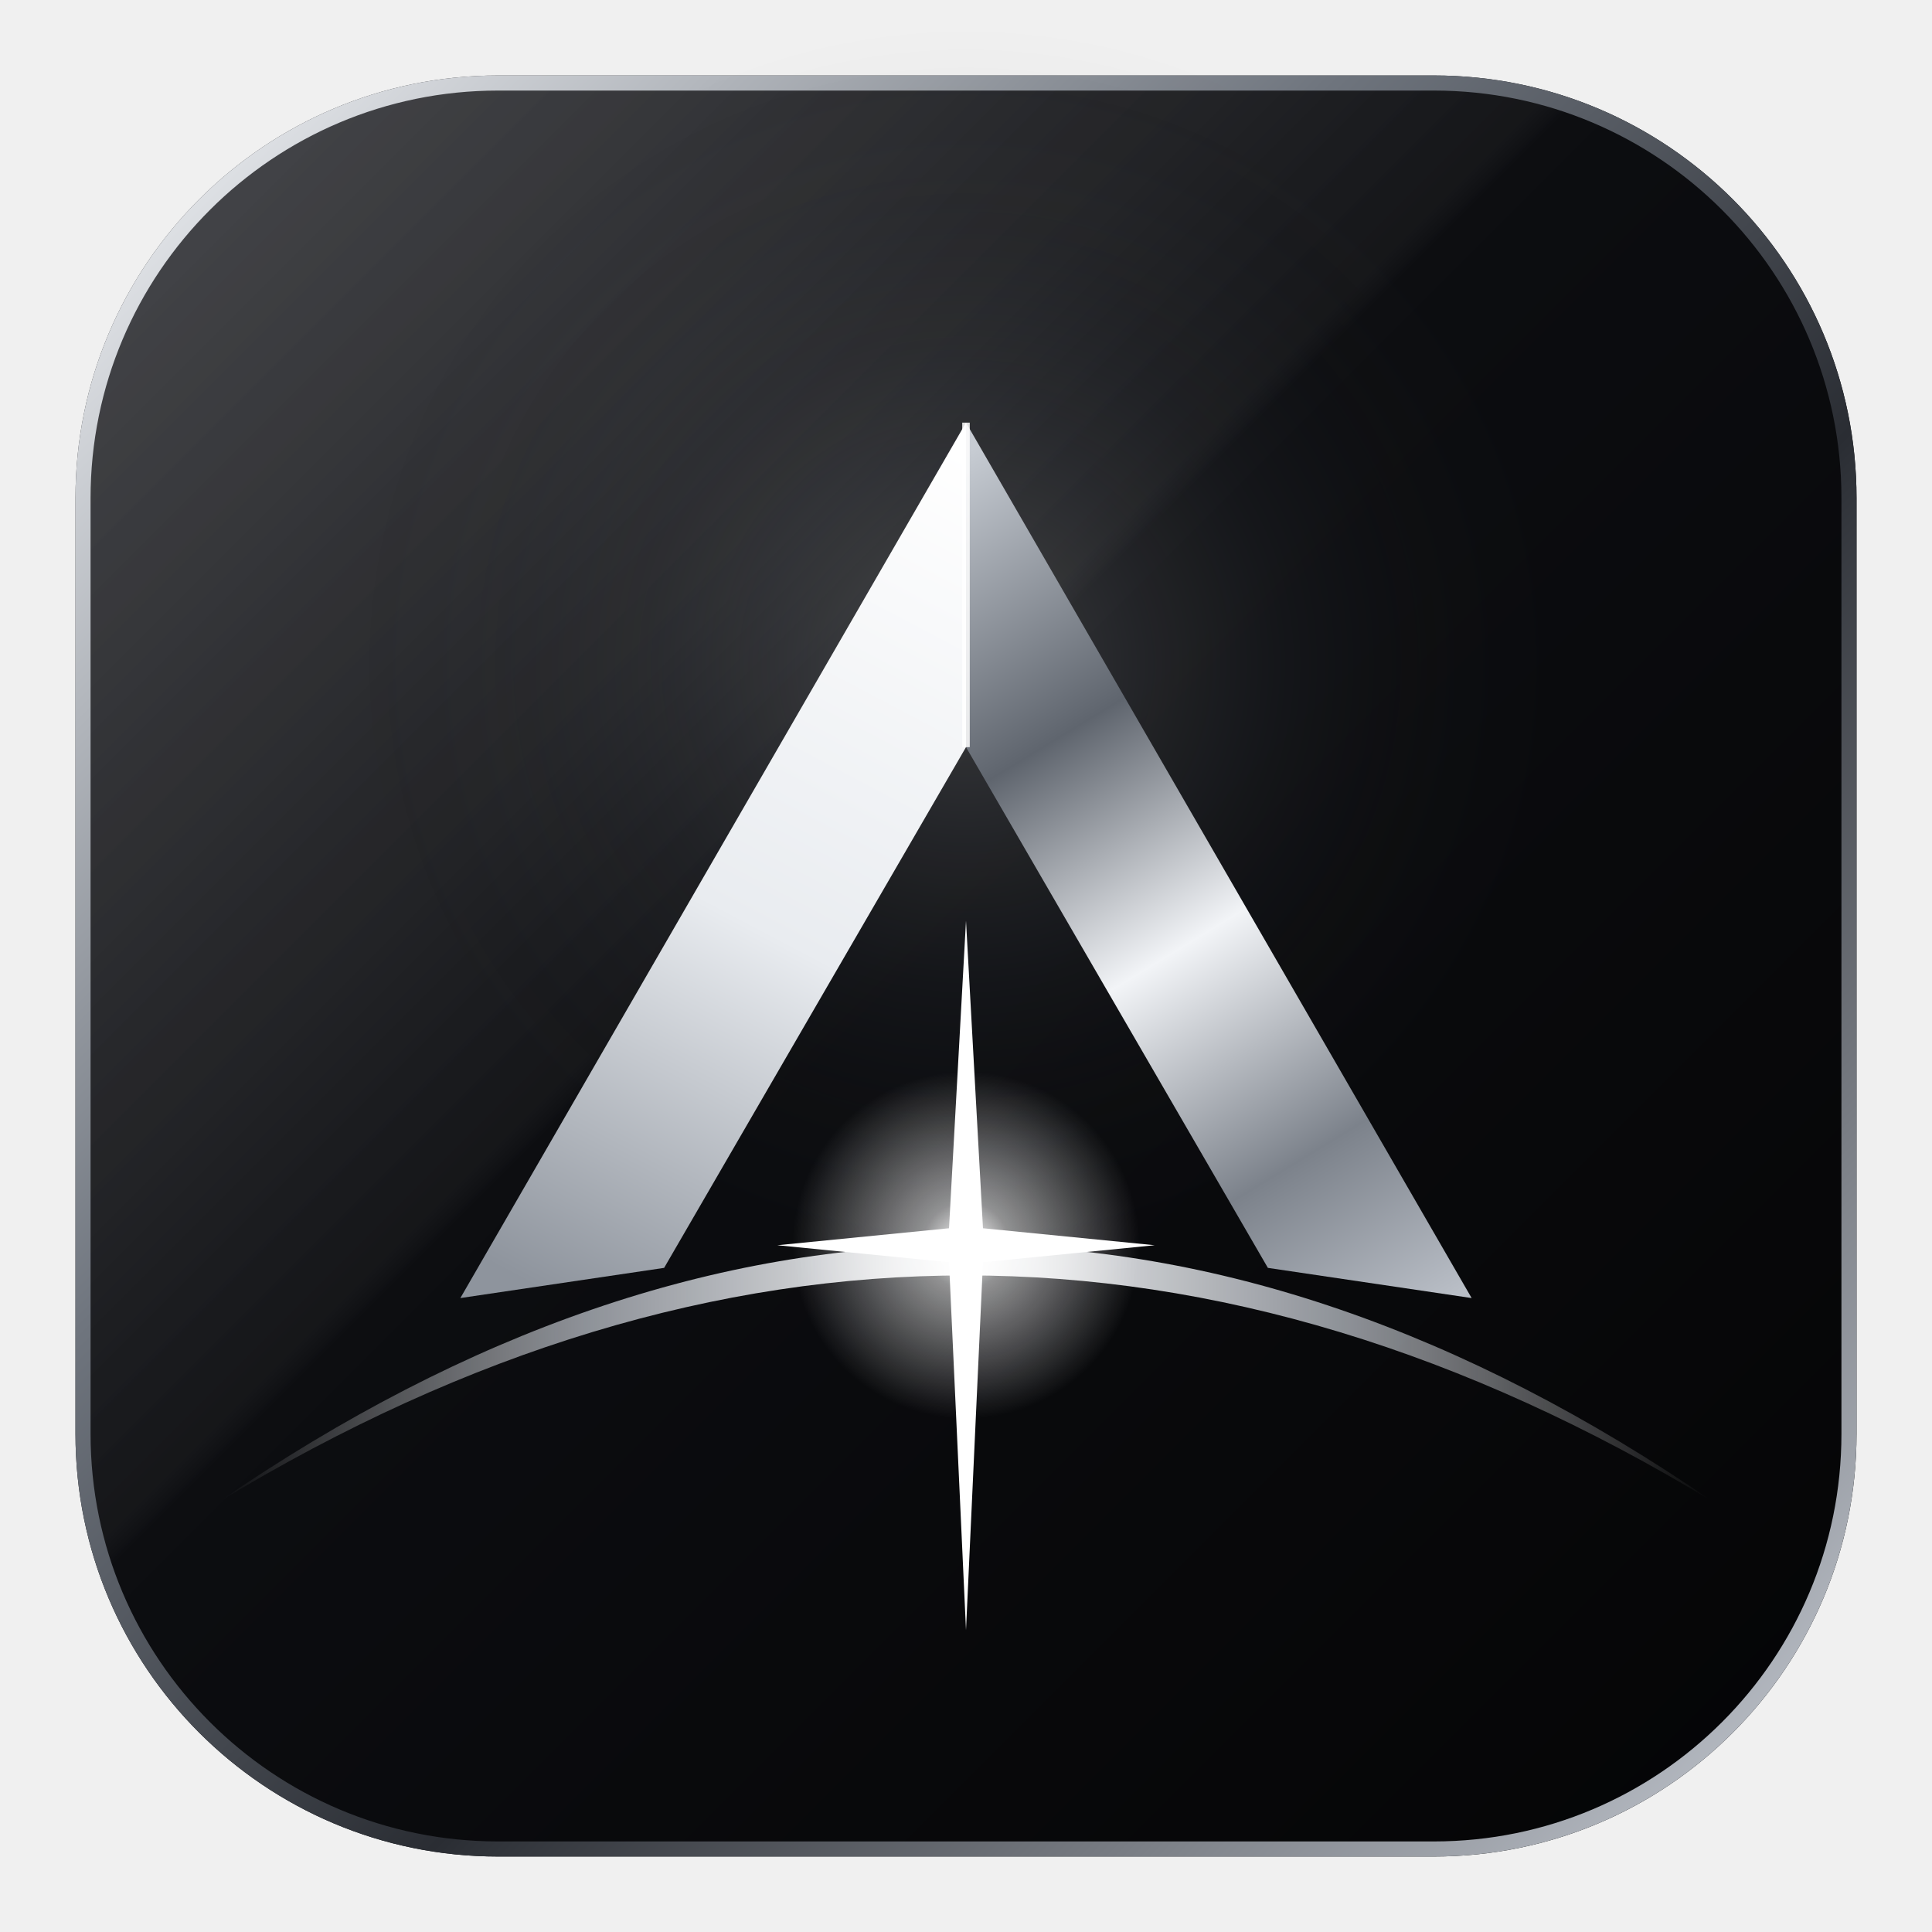
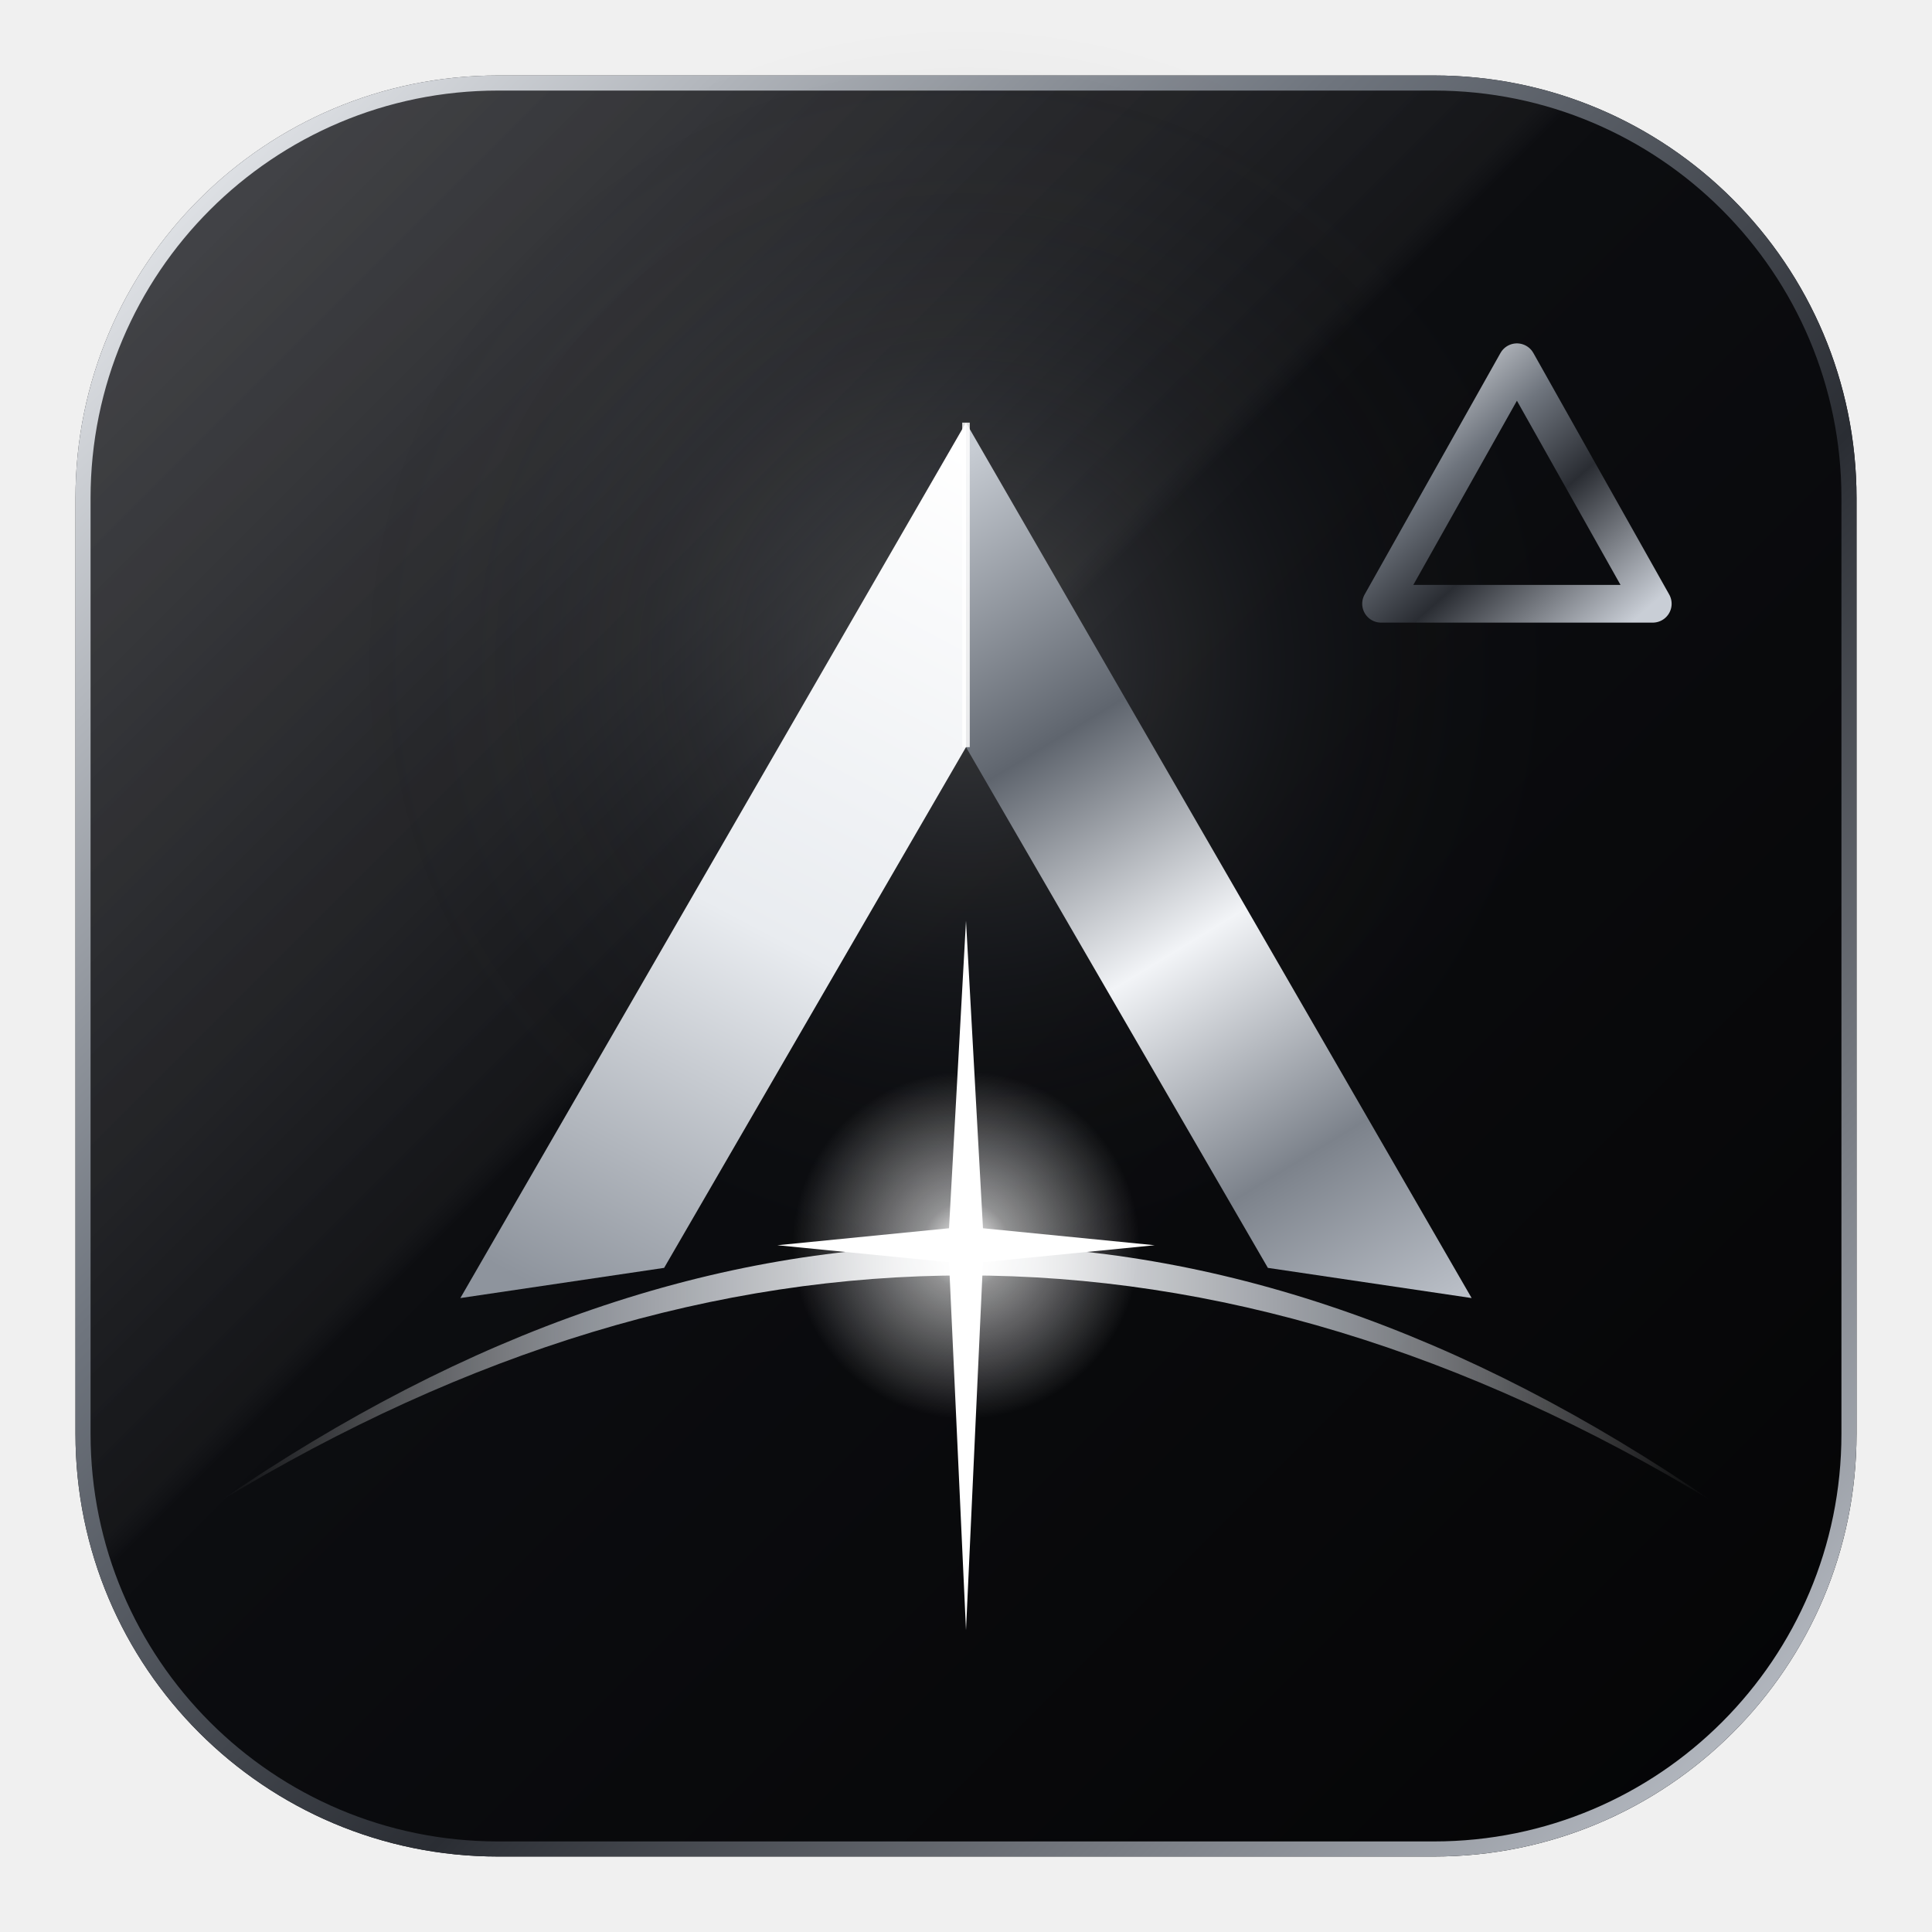
<svg xmlns="http://www.w3.org/2000/svg" viewBox="0 0 512 512" role="img" aria-label="AVIOR">
  <defs>
    <linearGradient id="tile" x1="0" y1="0" x2="1" y2="1">
      <stop offset="0" stop-color="#2A2B2F" />
      <stop offset=".45" stop-color="#0C0D10" />
      <stop offset="1" stop-color="#040405" />
    </linearGradient>
    <linearGradient id="rim" x1="0" y1="0" x2="1" y2="1">
      <stop offset="0" stop-color="#F4F6F9" />
      <stop offset=".35" stop-color="#6F757E" />
      <stop offset=".6" stop-color="#2A2D33" />
      <stop offset="1" stop-color="#C9CED6" />
    </linearGradient>
    <linearGradient id="glass" x1="0" y1="0" x2="1" y2="1">
      <stop offset="0" stop-color="#FFFFFF" stop-opacity=".16" />
      <stop offset=".42" stop-color="#FFFFFF" stop-opacity=".03" />
      <stop offset=".43" stop-color="#FFFFFF" stop-opacity="0" />
    </linearGradient>
    <radialGradient id="warm" cx="256" cy="176" r="170" gradientUnits="userSpaceOnUse">
      <stop offset="0" stop-color="#FFFFFF" stop-opacity=".2" />
      <stop offset=".5" stop-color="#8E949D" stop-opacity=".07" />
      <stop offset="1" stop-color="#000" stop-opacity="0" />
    </radialGradient>
    <linearGradient id="legL" x1="140" y1="340" x2="256" y2="120" gradientUnits="userSpaceOnUse">
      <stop offset="0" stop-color="#8E949D" />
      <stop offset=".45" stop-color="#E9ECF0" />
      <stop offset="1" stop-color="#FFFFFF" />
    </linearGradient>
    <linearGradient id="legR" x1="256" y1="120" x2="390" y2="340" gradientUnits="userSpaceOnUse">
      <stop offset="0" stop-color="#C7CCD3" />
      <stop offset=".3" stop-color="#5F656E" />
      <stop offset=".55" stop-color="#F2F4F7" />
      <stop offset=".8" stop-color="#7C828B" />
      <stop offset="1" stop-color="#B9BEC6" />
    </linearGradient>
    <linearGradient id="arc" x1="0" y1="0" x2="1" y2="0">
      <stop offset="0" stop-color="#FFFFFF" stop-opacity="0" />
      <stop offset=".25" stop-color="#C9CED6" stop-opacity=".7" />
      <stop offset=".5" stop-color="#FFFFFF" />
      <stop offset=".75" stop-color="#C9CED6" stop-opacity=".7" />
      <stop offset="1" stop-color="#FFFFFF" stop-opacity="0" />
    </linearGradient>
    <radialGradient id="flare" cx="256" cy="330" r="46" gradientUnits="userSpaceOnUse">
      <stop offset="0" stop-color="#FFFFFF" />
      <stop offset=".25" stop-color="#FFFFFF" stop-opacity=".55" />
      <stop offset="1" stop-color="#FFFFFF" stop-opacity="0" />
    </radialGradient>
  </defs>
  <g class="tile">
    <rect x="20" y="20" width="472" height="472" rx="112" fill="url(#tile)" />
    <rect x="20" y="20" width="472" height="472" rx="112" fill="url(#glass)" />
    <rect x="22" y="22" width="468" height="468" rx="110" fill="none" stroke="url(#rim)" stroke-width="4" />
  </g>
  <circle cx="256" cy="176" r="170" fill="url(#warm)" />
  <g class="mark">
    <path class="legL" d="M256 112 L122 344 L176 336 L256 198 Z" fill="url(#legL)" />
    <path class="legR" d="M256 112 L256 198 L336 336 L390 344 Z" fill="url(#legR)" />
    <path d="M256 112 L256 198" stroke="#FFFFFF" stroke-opacity=".85" stroke-width="2" />
    <path class="arc" d="M58 398 Q256 262 454 398 Q256 278 58 398 Z" fill="url(#arc)" />
    <g class="star">
      <circle cx="256" cy="330" r="46" fill="url(#flare)" />
      <path d="M256 244 L260.5 325.5 L306 330 L260.5 334.5 L256 432 L251.5 334.5 L206 330 L251.5 325.5 Z" fill="#FFFFFF" />
    </g>
  </g>
+   <path d="M402 96 L438 160 L366 160 Z" fill="none" stroke="url(#rim)" stroke-width="10" stroke-linejoin="round" />
</svg>
